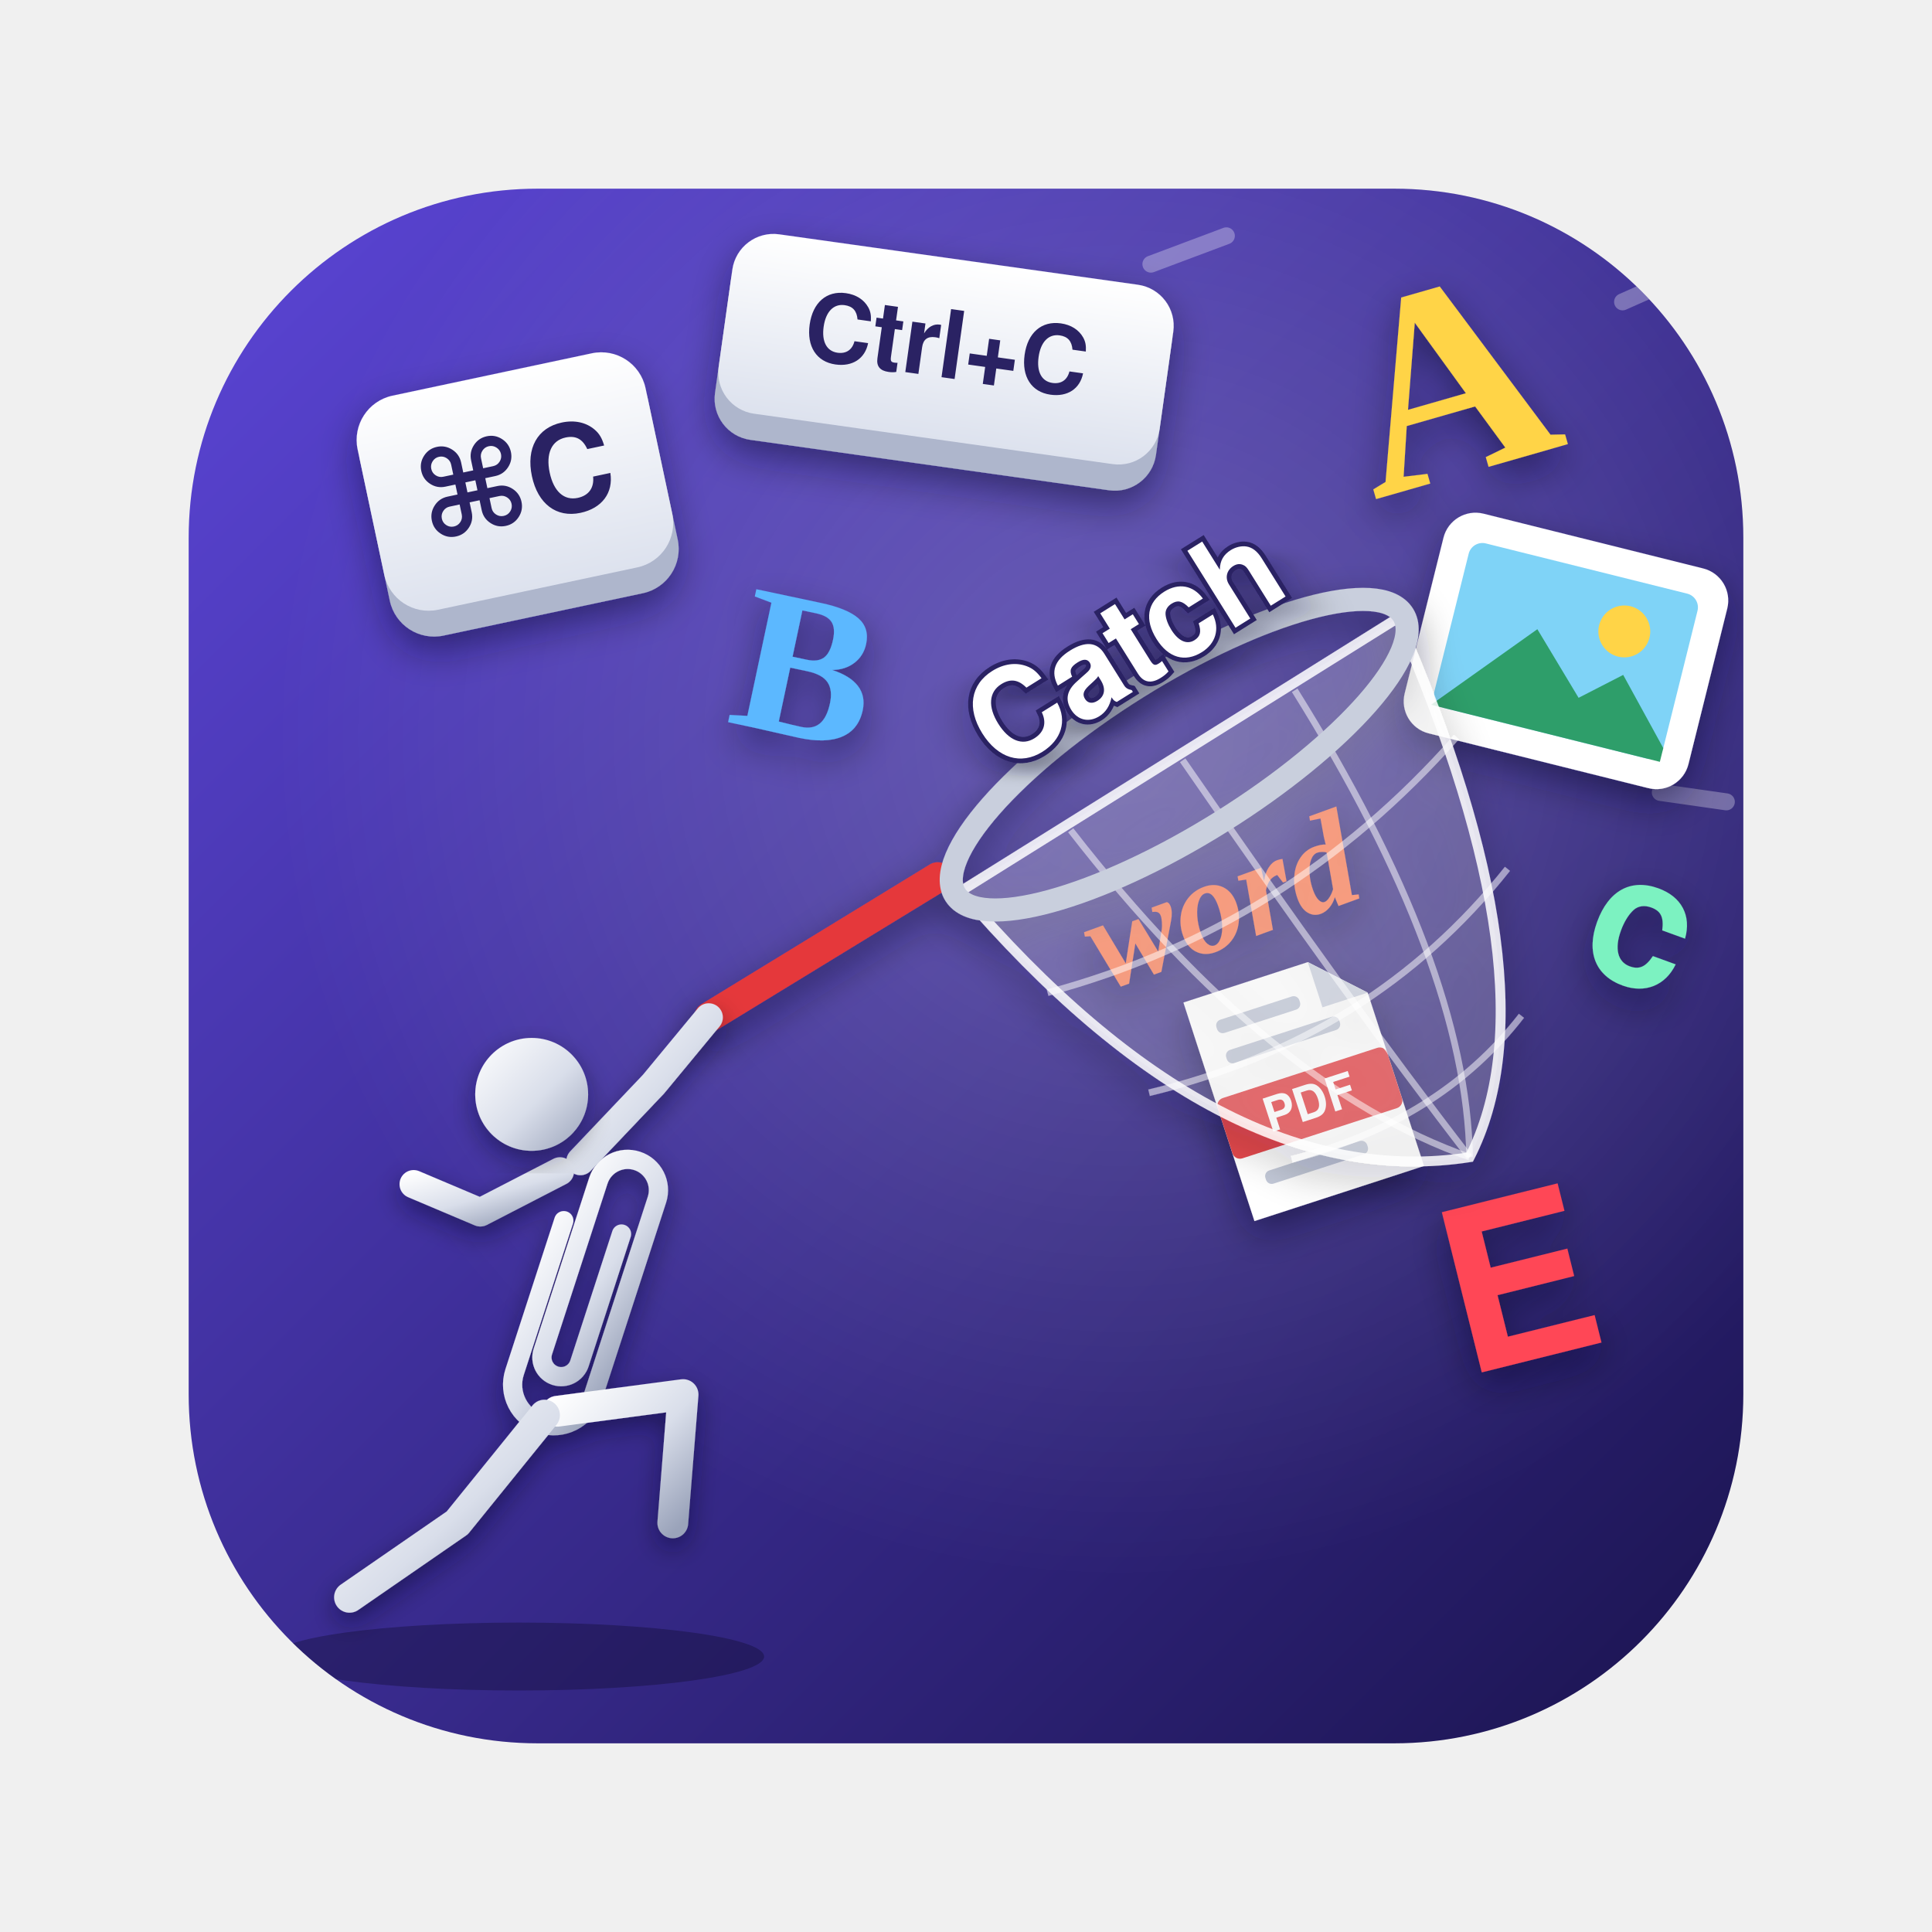
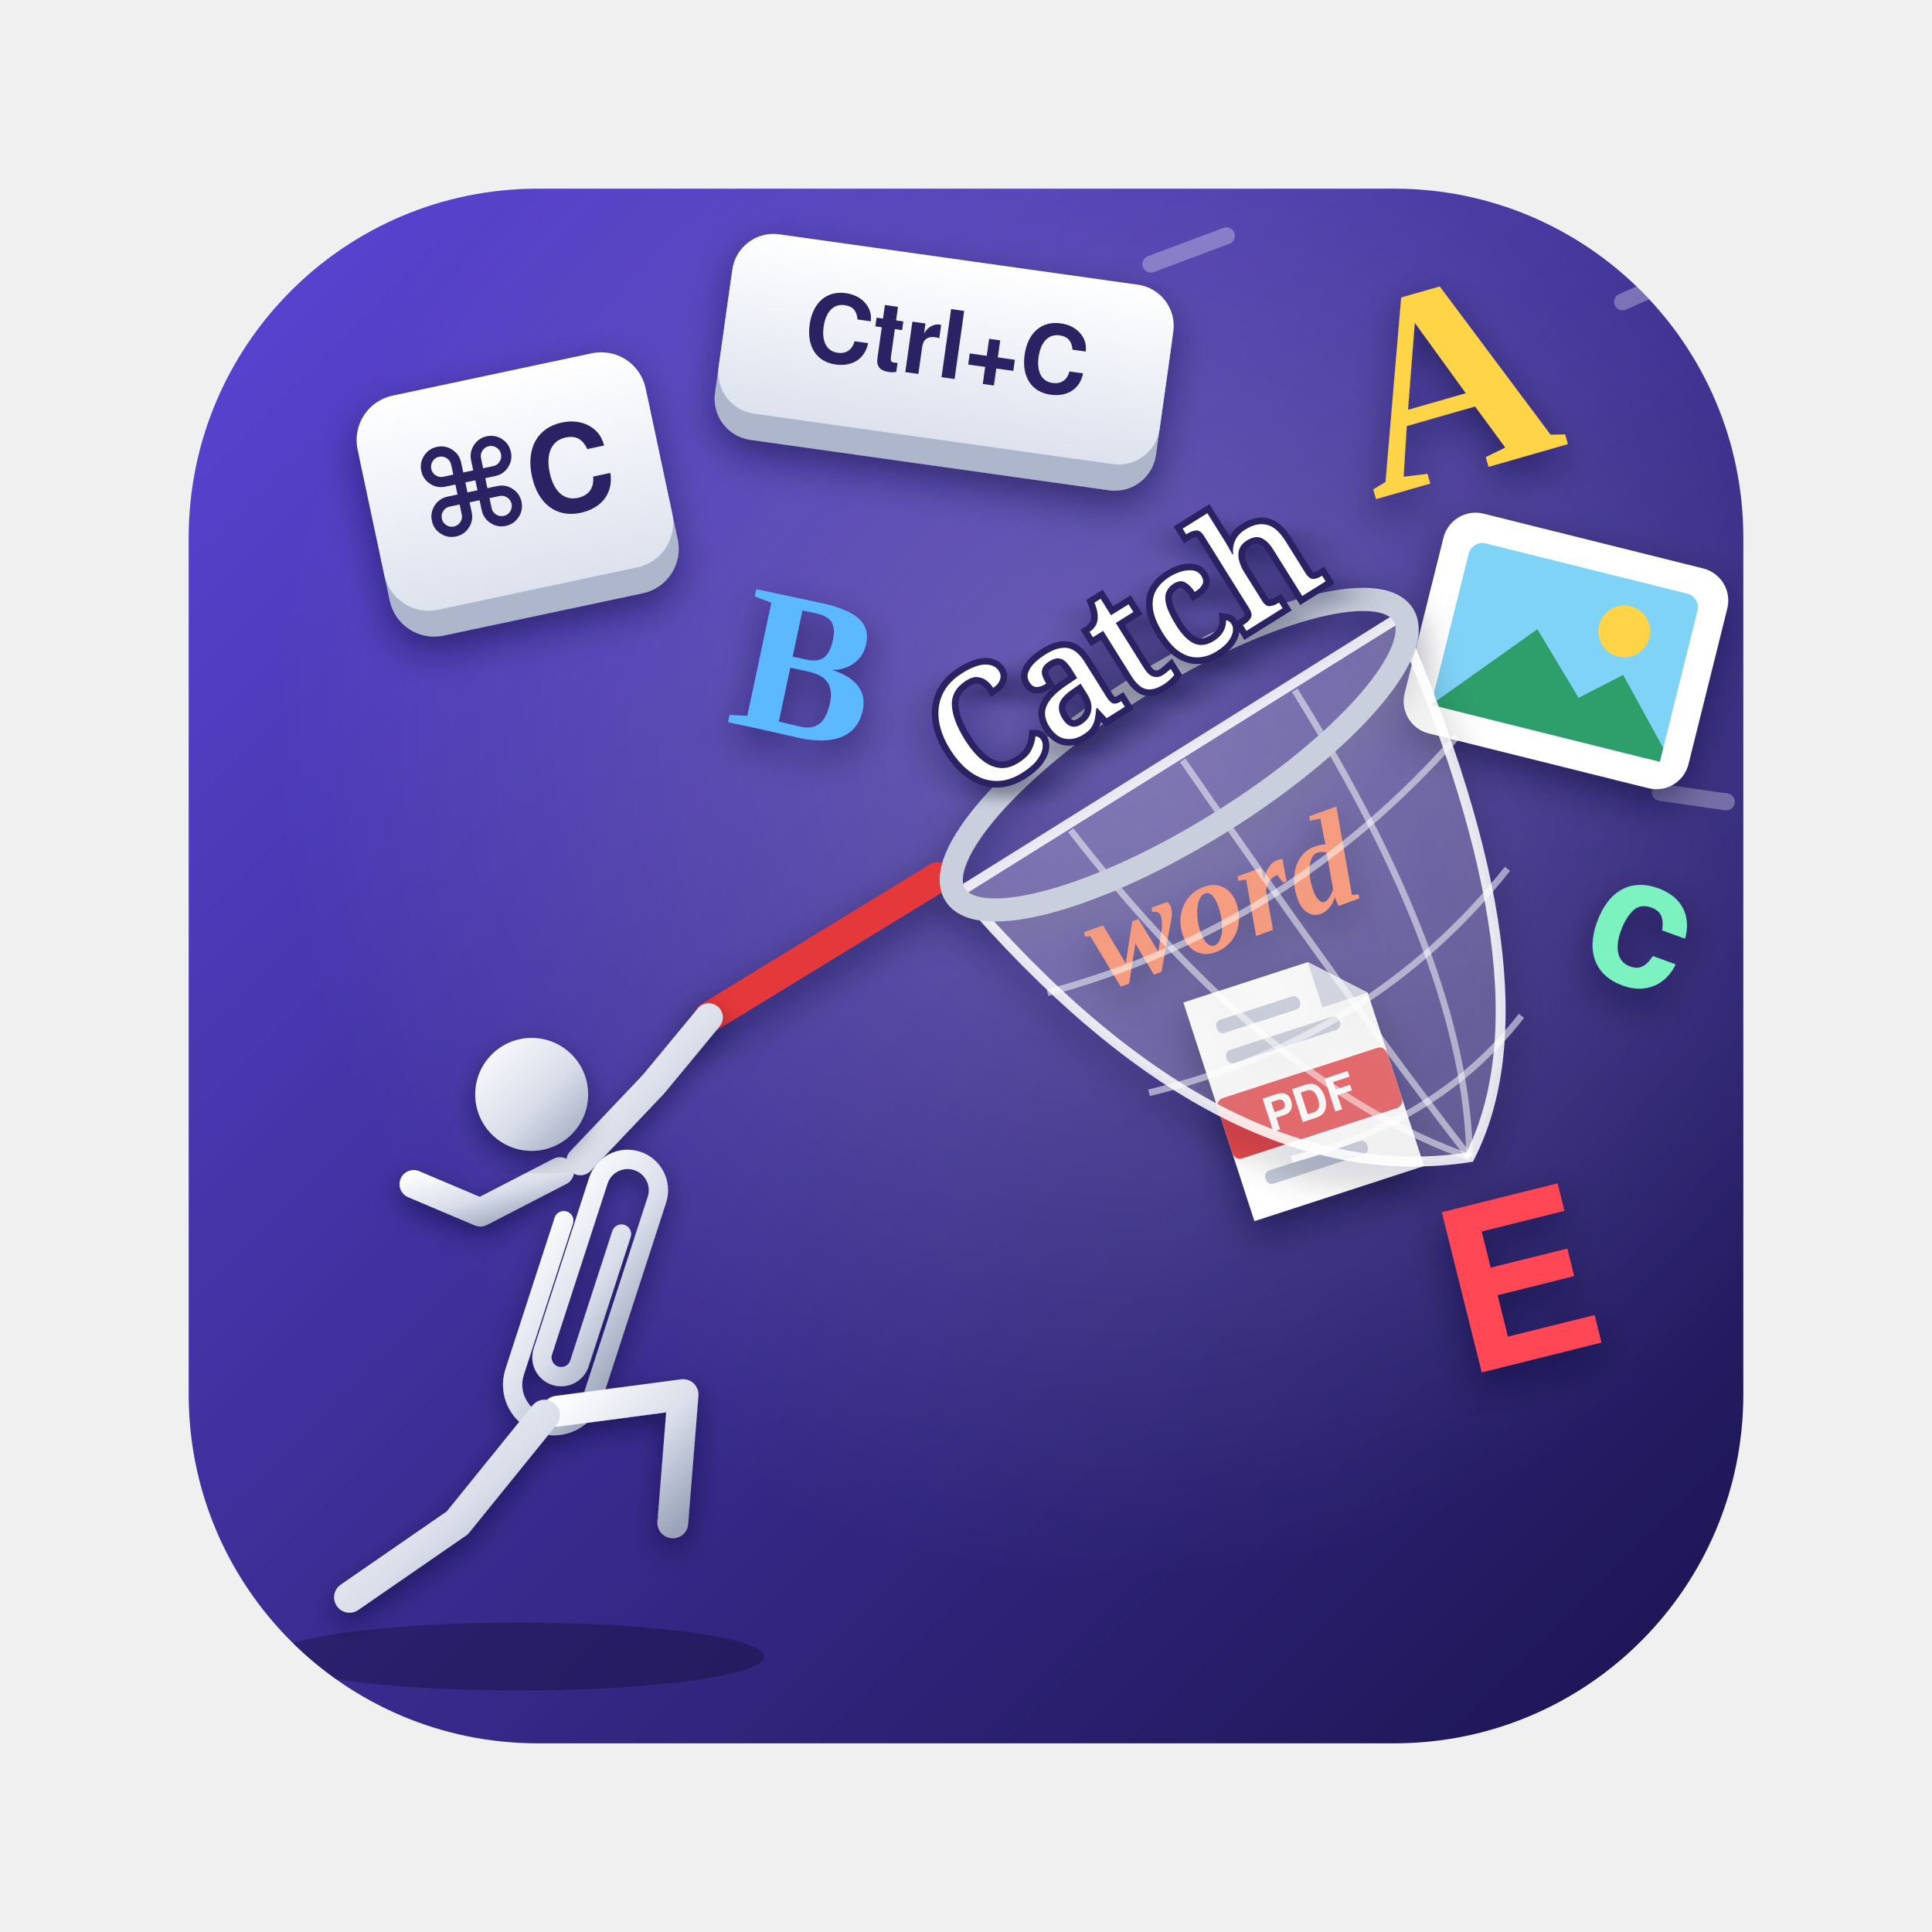
<svg xmlns="http://www.w3.org/2000/svg" width="1024" height="1024" viewBox="0 0 1024 1024">
  <defs>
    <linearGradient id="bg" x1="0" y1="0" x2="1" y2="1">
      <stop offset="0" stop-color="#5B45D6" />
      <stop offset="1" stop-color="#1B1450" />
    </linearGradient>
    <linearGradient id="steel" x1="0" y1="0" x2="1" y2="1">
      <stop offset="0" stop-color="#FFFFFF" />
      <stop offset="0.55" stop-color="#D9DEEA" />
      <stop offset="1" stop-color="#9AA3BA" />
    </linearGradient>
    <linearGradient id="key" x1="0" y1="0" x2="0" y2="1">
      <stop offset="0" stop-color="#FFFFFF" />
      <stop offset="1" stop-color="#DDE2EE" />
    </linearGradient>
    <radialGradient id="glow" cx="0.6" cy="0.35" r="0.55">
      <stop offset="0" stop-color="#FFFFFF" stop-opacity="0.22" />
      <stop offset="1" stop-color="#FFFFFF" stop-opacity="0" />
    </radialGradient>
    <clipPath id="sq">
      <rect x="100" y="100" width="824" height="824" rx="185" />
    </clipPath>
    <filter id="sh" x="-20%" y="-20%" width="140%" height="140%">
      <feDropShadow dx="0" dy="8" stdDeviation="10" flood-color="#0B0828" flood-opacity="0.45" />
    </filter>
  </defs>
  <g clip-path="url(#sq)">
    <rect x="100" y="100" width="824" height="824" fill="url(#bg)" />
    <rect x="100" y="100" width="824" height="824" fill="url(#glow)" />
    <ellipse cx="275" cy="878" rx="130" ry="18" fill="#0B0828" opacity="0.35" />
    <g stroke="#FFFFFF" stroke-opacity="0.3" stroke-width="9" stroke-linecap="round">
      <line x1="860" y1="160" x2="905" y2="140" />
      <line x1="880" y1="420" x2="915" y2="425" />
      <line x1="610" y1="140" x2="650" y2="125" />
    </g>
    <g filter="url(#sh)">
      <g transform="translate(275 265) rotate(-12)">
        <rect x="-78" y="-62" width="156" height="124" rx="24" fill="#AEB6CC" />
        <rect x="-78" y="-68" width="156" height="116" rx="24" fill="url(#key)" />
        <text x="0" y="12" font-family="Helvetica, Arial, sans-serif" font-weight="700" font-size="64" fill="#2B2463" text-anchor="middle">⌘C</text>
      </g>
      <g transform="translate(500 195) rotate(8)">
        <rect x="-118" y="-52" width="236" height="104" rx="22" fill="#AEB6CC" />
        <rect x="-118" y="-58" width="236" height="96" rx="22" fill="url(#key)" />
        <text x="0" y="5" font-family="Helvetica, Arial, sans-serif" font-weight="700" font-size="50" fill="#2B2463" text-anchor="middle">Ctrl+C</text>
      </g>
      <text x="780" y="250" font-family="Georgia, 'Times New Roman', serif" font-weight="700" font-size="150" fill="#FFD447" transform="rotate(-16 780 250)" text-anchor="middle">A</text>
      <g transform="translate(830 345) rotate(14) scale(1.25)">
        <rect x="-62" y="-48" width="124" height="96" rx="14" fill="#FFFFFF" />
        <rect x="-50" y="-36" width="100" height="72" rx="6" fill="#7FD3F7" />
        <circle cx="22" cy="-14" r="11" fill="#FFD447" />
        <path d="M -50 36 L -14 -6 L 10 18 L 26 4 L 50 30 L 50 36 Z" fill="#2E9E6A" />
      </g>
      <text x="815" y="720" font-family="Helvetica, Arial, sans-serif" font-weight="800" font-size="120" fill="#FF4757" transform="rotate(-14 815 720)" text-anchor="middle">E</text>
      <text x="420" y="390" font-family="Georgia, 'Times New Roman', serif" font-weight="700" font-size="110" fill="#5CB8FF" transform="rotate(12 420 390)" text-anchor="middle">B</text>
      <text x="860" y="520" font-family="Helvetica, Arial, sans-serif" font-weight="800" font-size="96" fill="#7CF2C1" transform="rotate(20 860 520)" text-anchor="middle">c</text>
    </g>
    <g filter="url(#sh)">
      <g transform="translate(690 575) rotate(-18) scale(1.05)">
        <path d="M -44 -58 H 22 L 46 -34 V 58 H -44 Z" fill="#FFFFFF" />
        <path d="M 22 -58 V -34 H 46 Z" fill="#D0D5E2" />
        <rect x="-44" y="-6" width="90" height="32" rx="4" fill="#E5484D" />
        <text x="1" y="18" font-family="Helvetica, Arial, sans-serif" font-weight="800" font-size="24" fill="#FFFFFF" text-anchor="middle">PDF</text>
        <rect x="-32" y="-44" width="44" height="7" rx="3" fill="#C3C9D8" />
        <rect x="-32" y="-28" width="60" height="7" rx="3" fill="#C3C9D8" />
        <rect x="-32" y="36" width="54" height="7" rx="3" fill="#C3C9D8" />
      </g>
      <text x="655" y="500" font-family="Georgia, 'Times New Roman', serif" font-style="italic" font-weight="700" font-size="72" fill="#FF8A65" transform="rotate(-20 655 500)" text-anchor="middle">word</text>
    </g>
    <g filter="url(#sh)">
      <line x1="376" y1="539" x2="497" y2="465" stroke="#E5383B" stroke-width="16" stroke-linecap="round" />
      <g transform="translate(625 400) rotate(-32) scale(1.75)">
        <path d="M -78 0 Q -60 120 10 150 Q 60 120 78 0 Z" fill="#FFFFFF" fill-opacity="0.16" stroke="#FFFFFF" stroke-opacity="0.85" stroke-width="3" />
        <g stroke="#FFFFFF" stroke-opacity="0.5" stroke-width="2" fill="none">
          <path d="M -40 2 Q -30 100 10 150" />
          <path d="M 0 2 Q 4 90 10 150" />
          <path d="M 40 2 Q 40 100 10 150" />
          <path d="M -72 40 Q 0 62 74 40" />
          <path d="M -62 82 Q 4 104 66 82" />
          <path d="M -36 122 Q 8 136 46 122" />
        </g>
        <ellipse cx="0" cy="0" rx="80" ry="24" fill="none" stroke="#C9CFDD" stroke-width="7" />
      </g>
    </g>
-     <text x="608" y="362" font-family="Helvetica, Arial, sans-serif" font-weight="800" font-size="66" fill="#FFFFFF" stroke="#2B2463" stroke-width="5" paint-order="stroke" transform="rotate(-32 608 362)" text-anchor="middle" filter="url(#sh)">Catch</text>
+     <text x="610" y="366" font-family="'Big Caslon', 'Libre Caslon Display', serif" font-weight="500" font-size="84" fill="#FFFFFF" stroke="#2B2463" stroke-width="7" paint-order="stroke" transform="rotate(-32 610 366)" text-anchor="middle" filter="url(#sh)">Catch</text>
    <g transform="translate(3 323) scale(0.68)">
      <g filter="url(#sh)" stroke="url(#steel)" stroke-linecap="round" stroke-linejoin="round" fill="none">
        <g transform="translate(455 525) rotate(18)">
          <path d="M 12 -44 V 62 A 15 15 0 0 1 -18 62 V -78 A 24 24 0 0 1 30 -78 V 84 A 32 32 0 0 1 -34 84 V -40" stroke-width="15" />
        </g>
        <path d="M 448 430 L 505 370 L 548 318" stroke-width="22" />
        <path d="M 432 438 L 370 470 L 318 448" stroke-width="22" />
        <path d="M 430 625 L 528 612 L 520 712" stroke-width="24" />
        <path d="M 420 628 L 352 712 L 268 770" stroke-width="24" />
      </g>
      <circle cx="410" cy="378" r="44" fill="url(#steel)" filter="url(#sh)" />
    </g>
  </g>
</svg>
